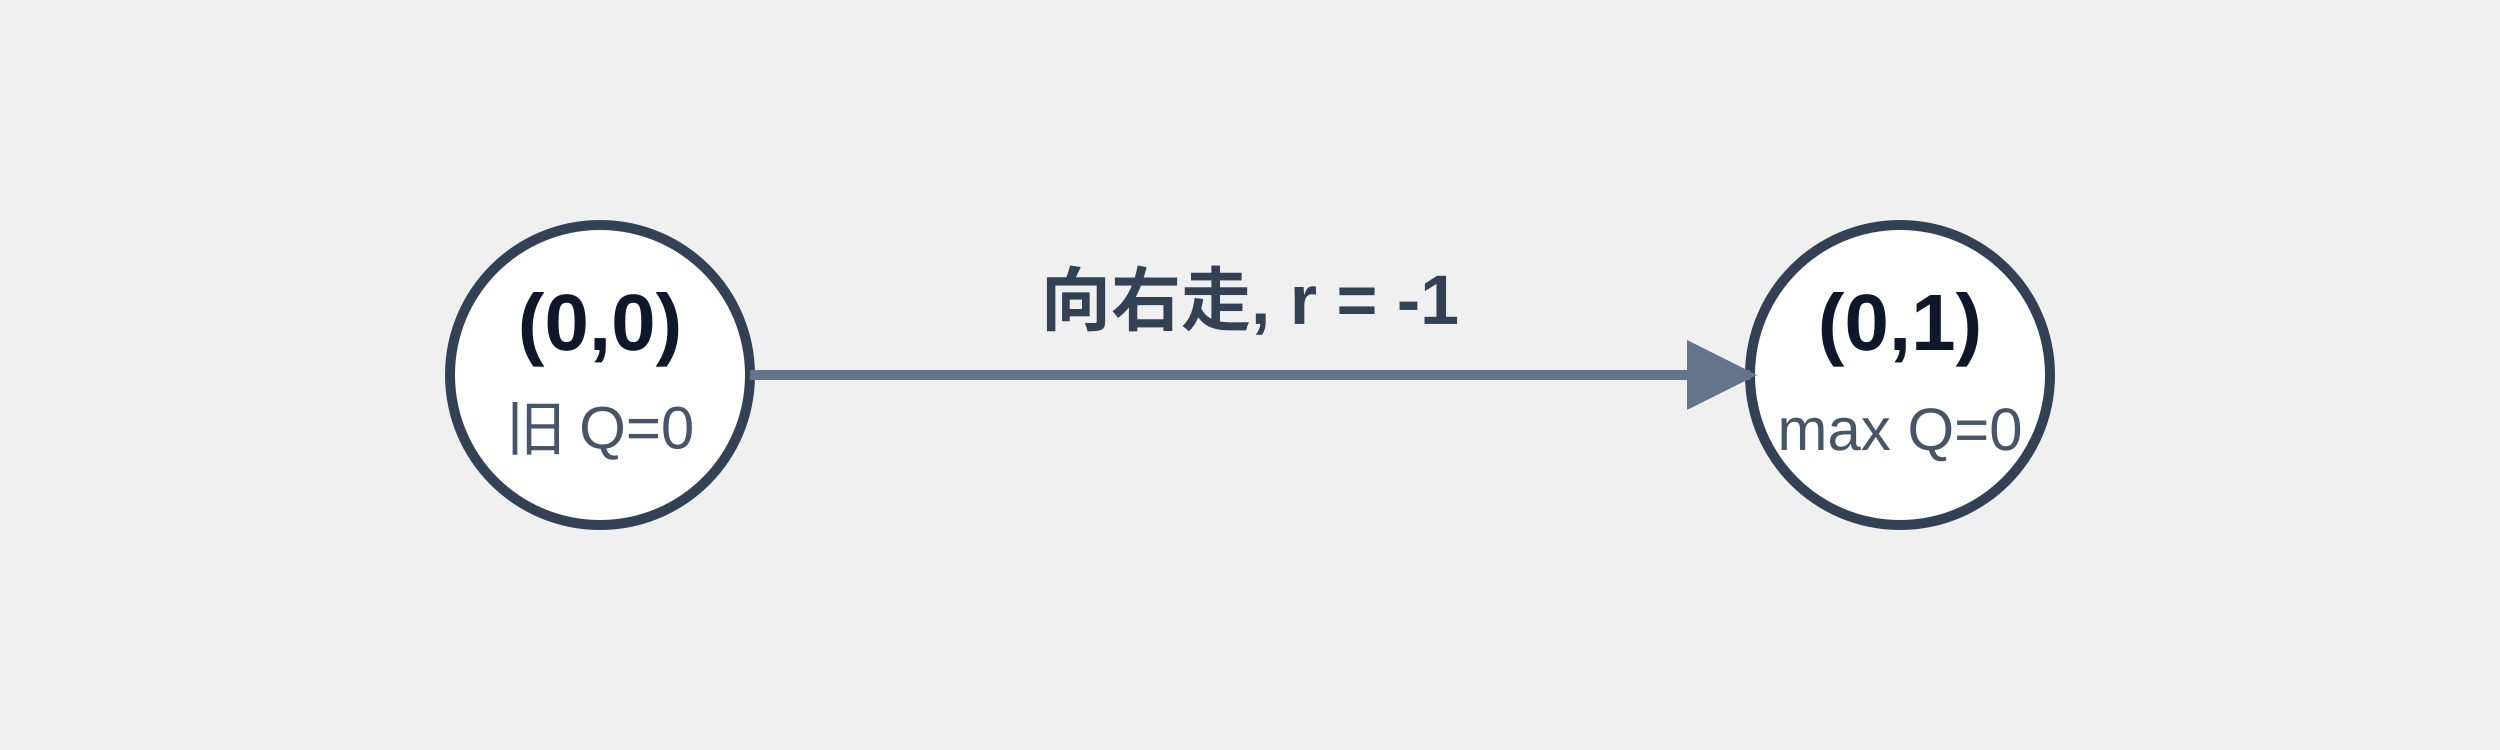
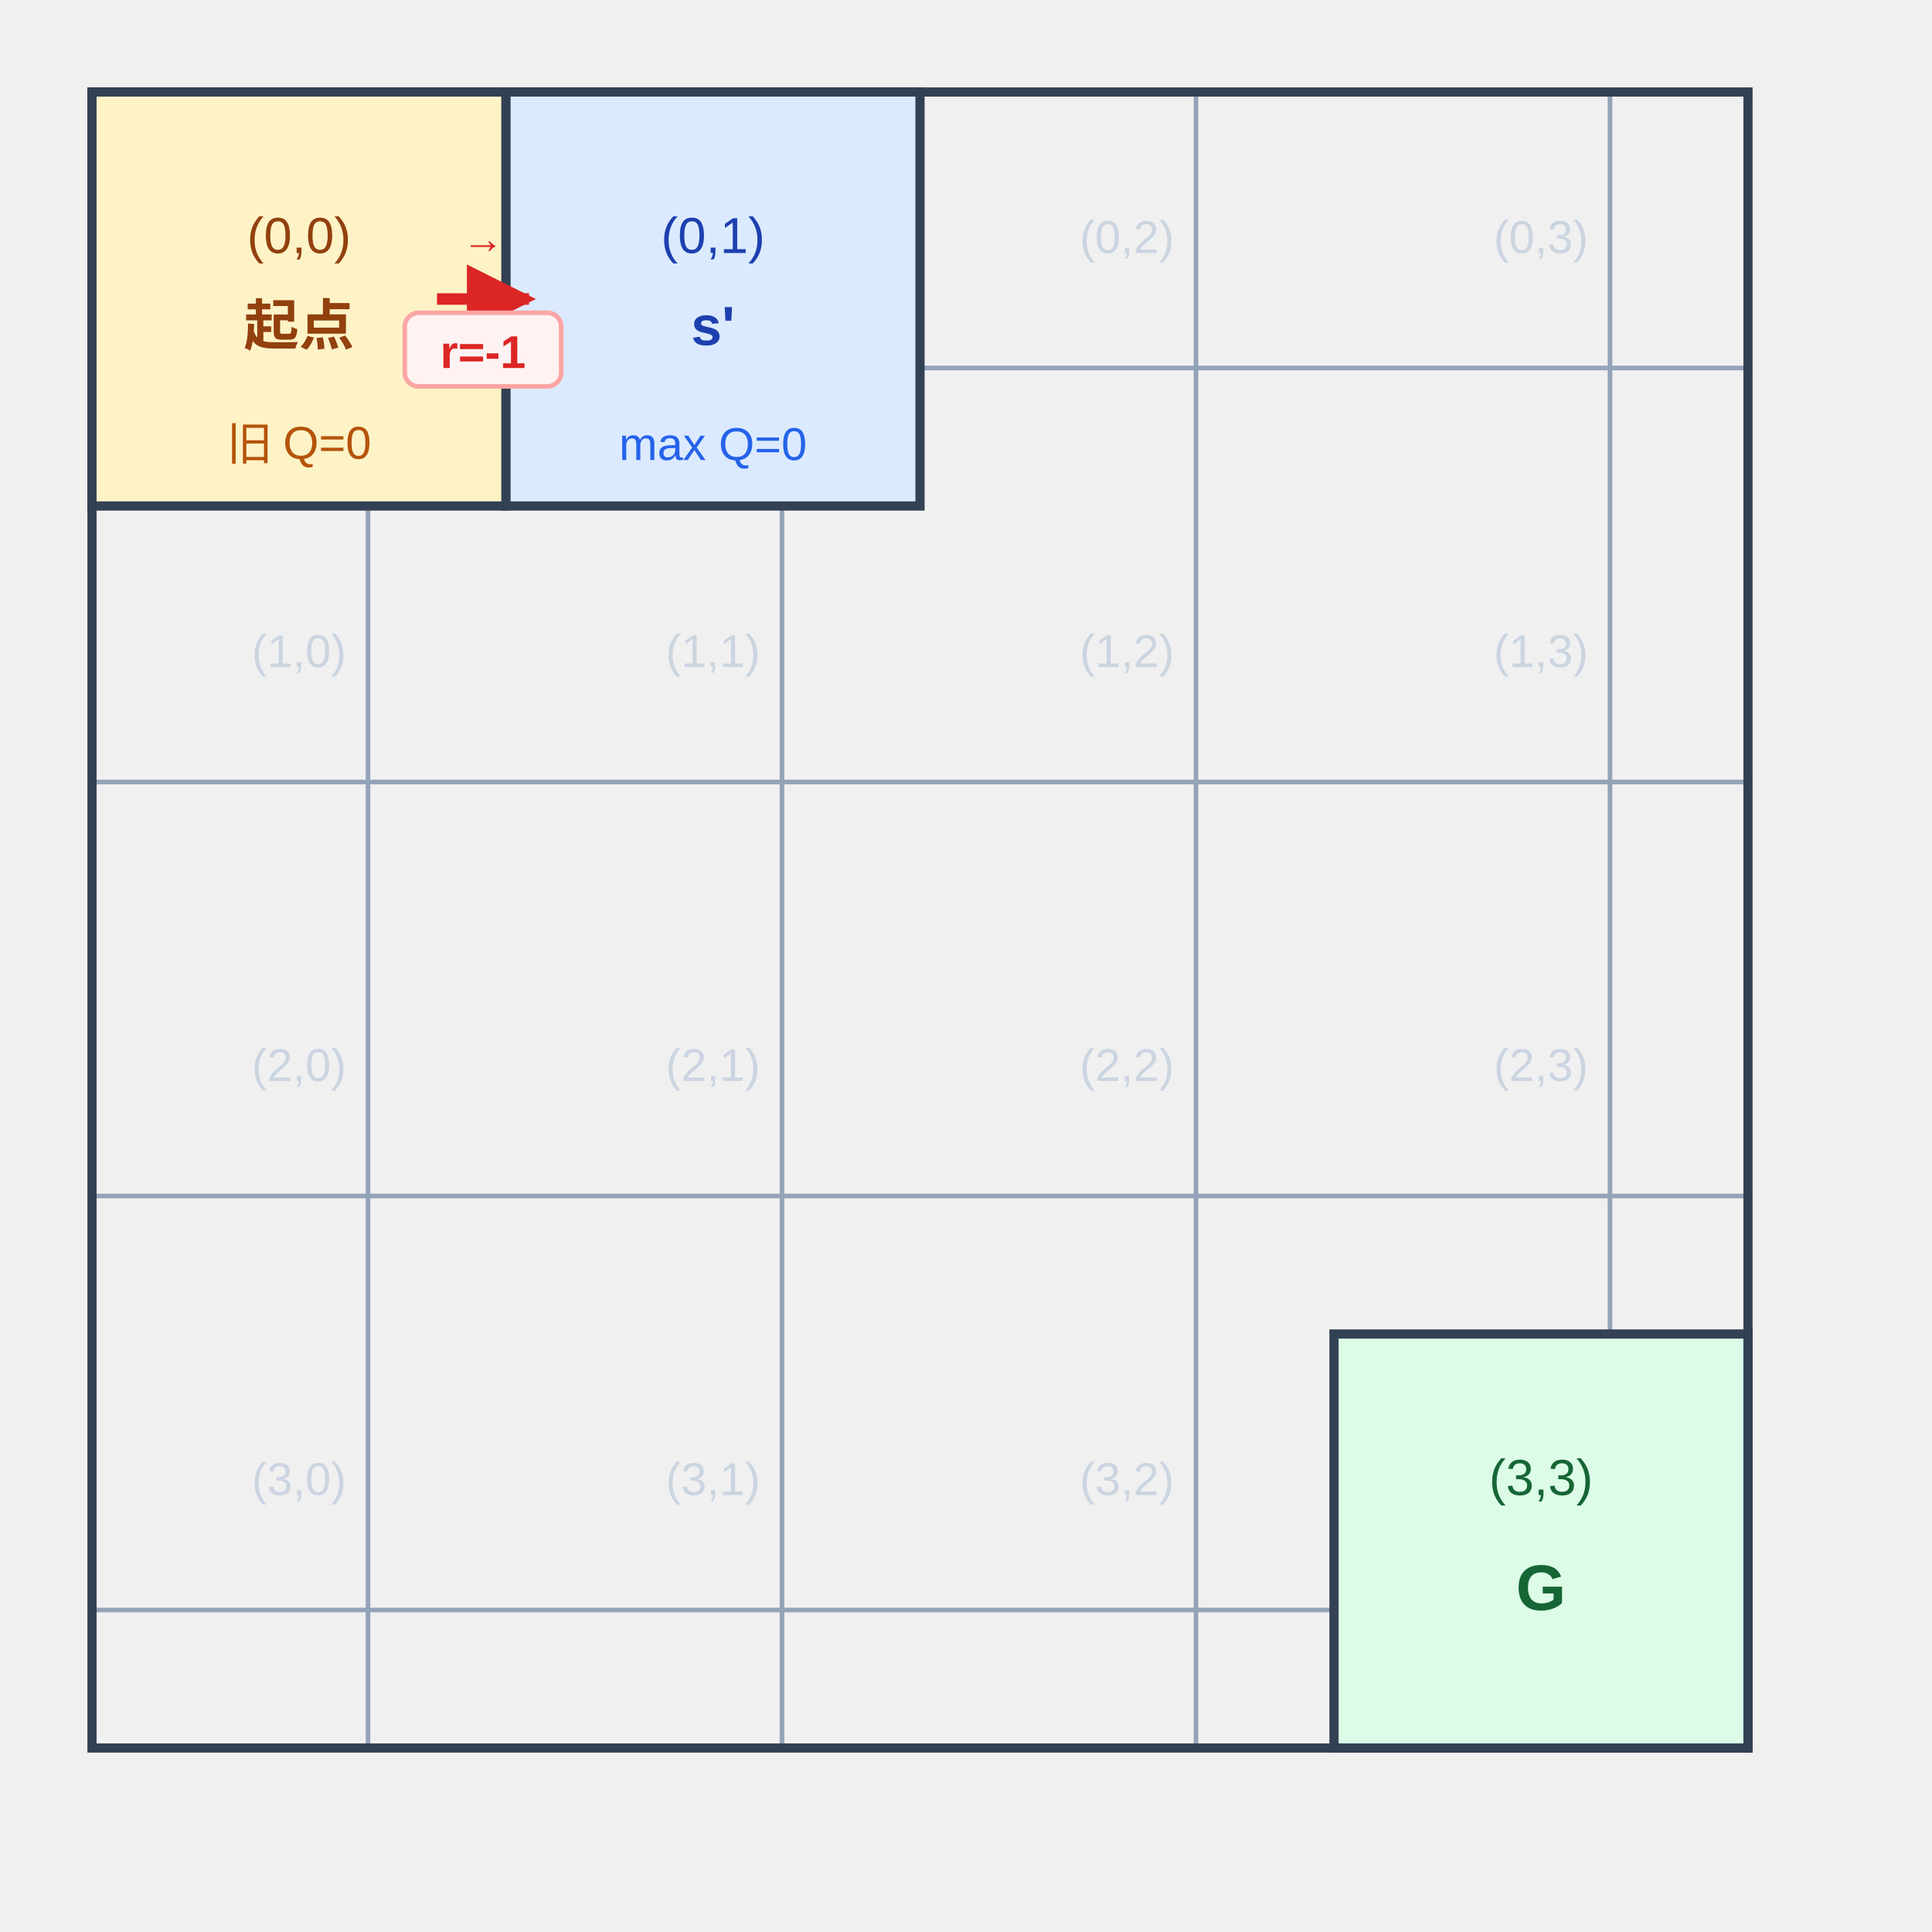
- <svg xmlns="http://www.w3.org/2000/svg" width="500" height="150" viewBox="0 0 500 150">
+ <svg xmlns="http://www.w3.org/2000/svg" width="420" height="420" viewBox="0 0 420 420">
  <defs>
-     <marker id="arrow" viewBox="0 0 10 10" refX="9" refY="5" markerWidth="7" markerHeight="7" orient="auto-start-reverse">
-       <path d="M 0 0 L 10 5 L 0 10 z" fill="#64748b" />
+     <marker id="arrowhead" viewBox="0 0 10 10" refX="9" refY="5" markerWidth="6" markerHeight="6" orient="auto-start-reverse">
+       <path d="M 0 0 L 10 5 L 0 10 z" fill="#dc2626" />
    </marker>
  </defs>
  <g font-family="Arial, 'Noto Sans SC', sans-serif">
-     <circle cx="120" cy="75" r="30" fill="#ffffff" stroke="#334155" stroke-width="2" />
-     <text x="120" y="70" text-anchor="middle" font-size="16" font-weight="700" fill="#0f172a">(0,0)</text>
-     <text x="120" y="90" text-anchor="middle" font-size="12" fill="#475569">旧 Q=0</text>
-     <circle cx="380" cy="75" r="30" fill="#ffffff" stroke="#334155" stroke-width="2" />
-     <text x="380" y="70" text-anchor="middle" font-size="16" font-weight="700" fill="#0f172a">(0,1)</text>
-     <text x="380" y="90" text-anchor="middle" font-size="12" fill="#475569">max Q=0</text>
-     <path d="M 150 75 L 350 75" fill="none" stroke="#64748b" stroke-width="2" marker-end="url(#arrow)" />
-     <text x="250" y="65" text-anchor="middle" font-size="14" font-weight="700" fill="#334155">向右走, r = -1</text>
+     <g stroke="#94a3b8" stroke-width="1">
+       <line x1="80" y1="20" x2="80" y2="380" />
+       <line x1="170" y1="20" x2="170" y2="380" />
+       <line x1="260" y1="20" x2="260" y2="380" />
+       <line x1="350" y1="20" x2="350" y2="380" />
+       <line x1="20" y1="80" x2="380" y2="80" />
+       <line x1="20" y1="170" x2="380" y2="170" />
+       <line x1="20" y1="260" x2="380" y2="260" />
+       <line x1="20" y1="350" x2="380" y2="350" />
+     </g>
+     <rect x="20" y="20" width="360" height="360" fill="none" stroke="#334155" stroke-width="2" />
+     <rect x="20" y="20" width="90" height="90" fill="#fef3c7" stroke="#334155" stroke-width="2" />
+     <text x="65" y="55" text-anchor="middle" font-size="11" fill="#92400e">(0,0)</text>
+     <text x="65" y="75" text-anchor="middle" font-size="12" font-weight="700" fill="#92400e">起点</text>
+     <text x="65" y="100" text-anchor="middle" font-size="10" fill="#b45309">旧 Q=0</text>
+     <rect x="110" y="20" width="90" height="90" fill="#dbeafe" stroke="#334155" stroke-width="2" />
+     <text x="155" y="55" text-anchor="middle" font-size="11" fill="#1e40af">(0,1)</text>
+     <text x="155" y="75" text-anchor="middle" font-size="12" font-weight="700" fill="#1e40af">s'</text>
+     <text x="155" y="100" text-anchor="middle" font-size="10" fill="#2563eb">max Q=0</text>
+     <path d="M 95 65 L 115 65" fill="none" stroke="#dc2626" stroke-width="2.5" marker-end="url(#arrowhead)" />
+     <text x="105" y="55" text-anchor="middle" font-size="9" font-weight="700" fill="#dc2626">→</text>
+     <rect x="88" y="68" width="34" height="16" rx="3" fill="#fef2f2" stroke="#fca5a5" stroke-width="1" />
+     <text x="105" y="80" text-anchor="middle" font-size="10" font-weight="700" fill="#dc2626">r=-1</text>
+     <rect x="290" y="290" width="90" height="90" fill="#dcfce7" stroke="#334155" stroke-width="2" />
+     <text x="335" y="325" text-anchor="middle" font-size="11" fill="#166534">(3,3)</text>
+     <text x="335" y="350" text-anchor="middle" font-size="14" font-weight="700" fill="#166534">G</text>
+     <text x="245" y="55" text-anchor="middle" font-size="10" fill="#cbd5e1">(0,2)</text>
+     <text x="335" y="55" text-anchor="middle" font-size="10" fill="#cbd5e1">(0,3)</text>
+     <text x="65" y="145" text-anchor="middle" font-size="10" fill="#cbd5e1">(1,0)</text>
+     <text x="155" y="145" text-anchor="middle" font-size="10" fill="#cbd5e1">(1,1)</text>
+     <text x="245" y="145" text-anchor="middle" font-size="10" fill="#cbd5e1">(1,2)</text>
+     <text x="335" y="145" text-anchor="middle" font-size="10" fill="#cbd5e1">(1,3)</text>
+     <text x="65" y="235" text-anchor="middle" font-size="10" fill="#cbd5e1">(2,0)</text>
+     <text x="155" y="235" text-anchor="middle" font-size="10" fill="#cbd5e1">(2,1)</text>
+     <text x="245" y="235" text-anchor="middle" font-size="10" fill="#cbd5e1">(2,2)</text>
+     <text x="335" y="235" text-anchor="middle" font-size="10" fill="#cbd5e1">(2,3)</text>
+     <text x="65" y="325" text-anchor="middle" font-size="10" fill="#cbd5e1">(3,0)</text>
+     <text x="155" y="325" text-anchor="middle" font-size="10" fill="#cbd5e1">(3,1)</text>
+     <text x="245" y="325" text-anchor="middle" font-size="10" fill="#cbd5e1">(3,2)</text>
  </g>
</svg>
